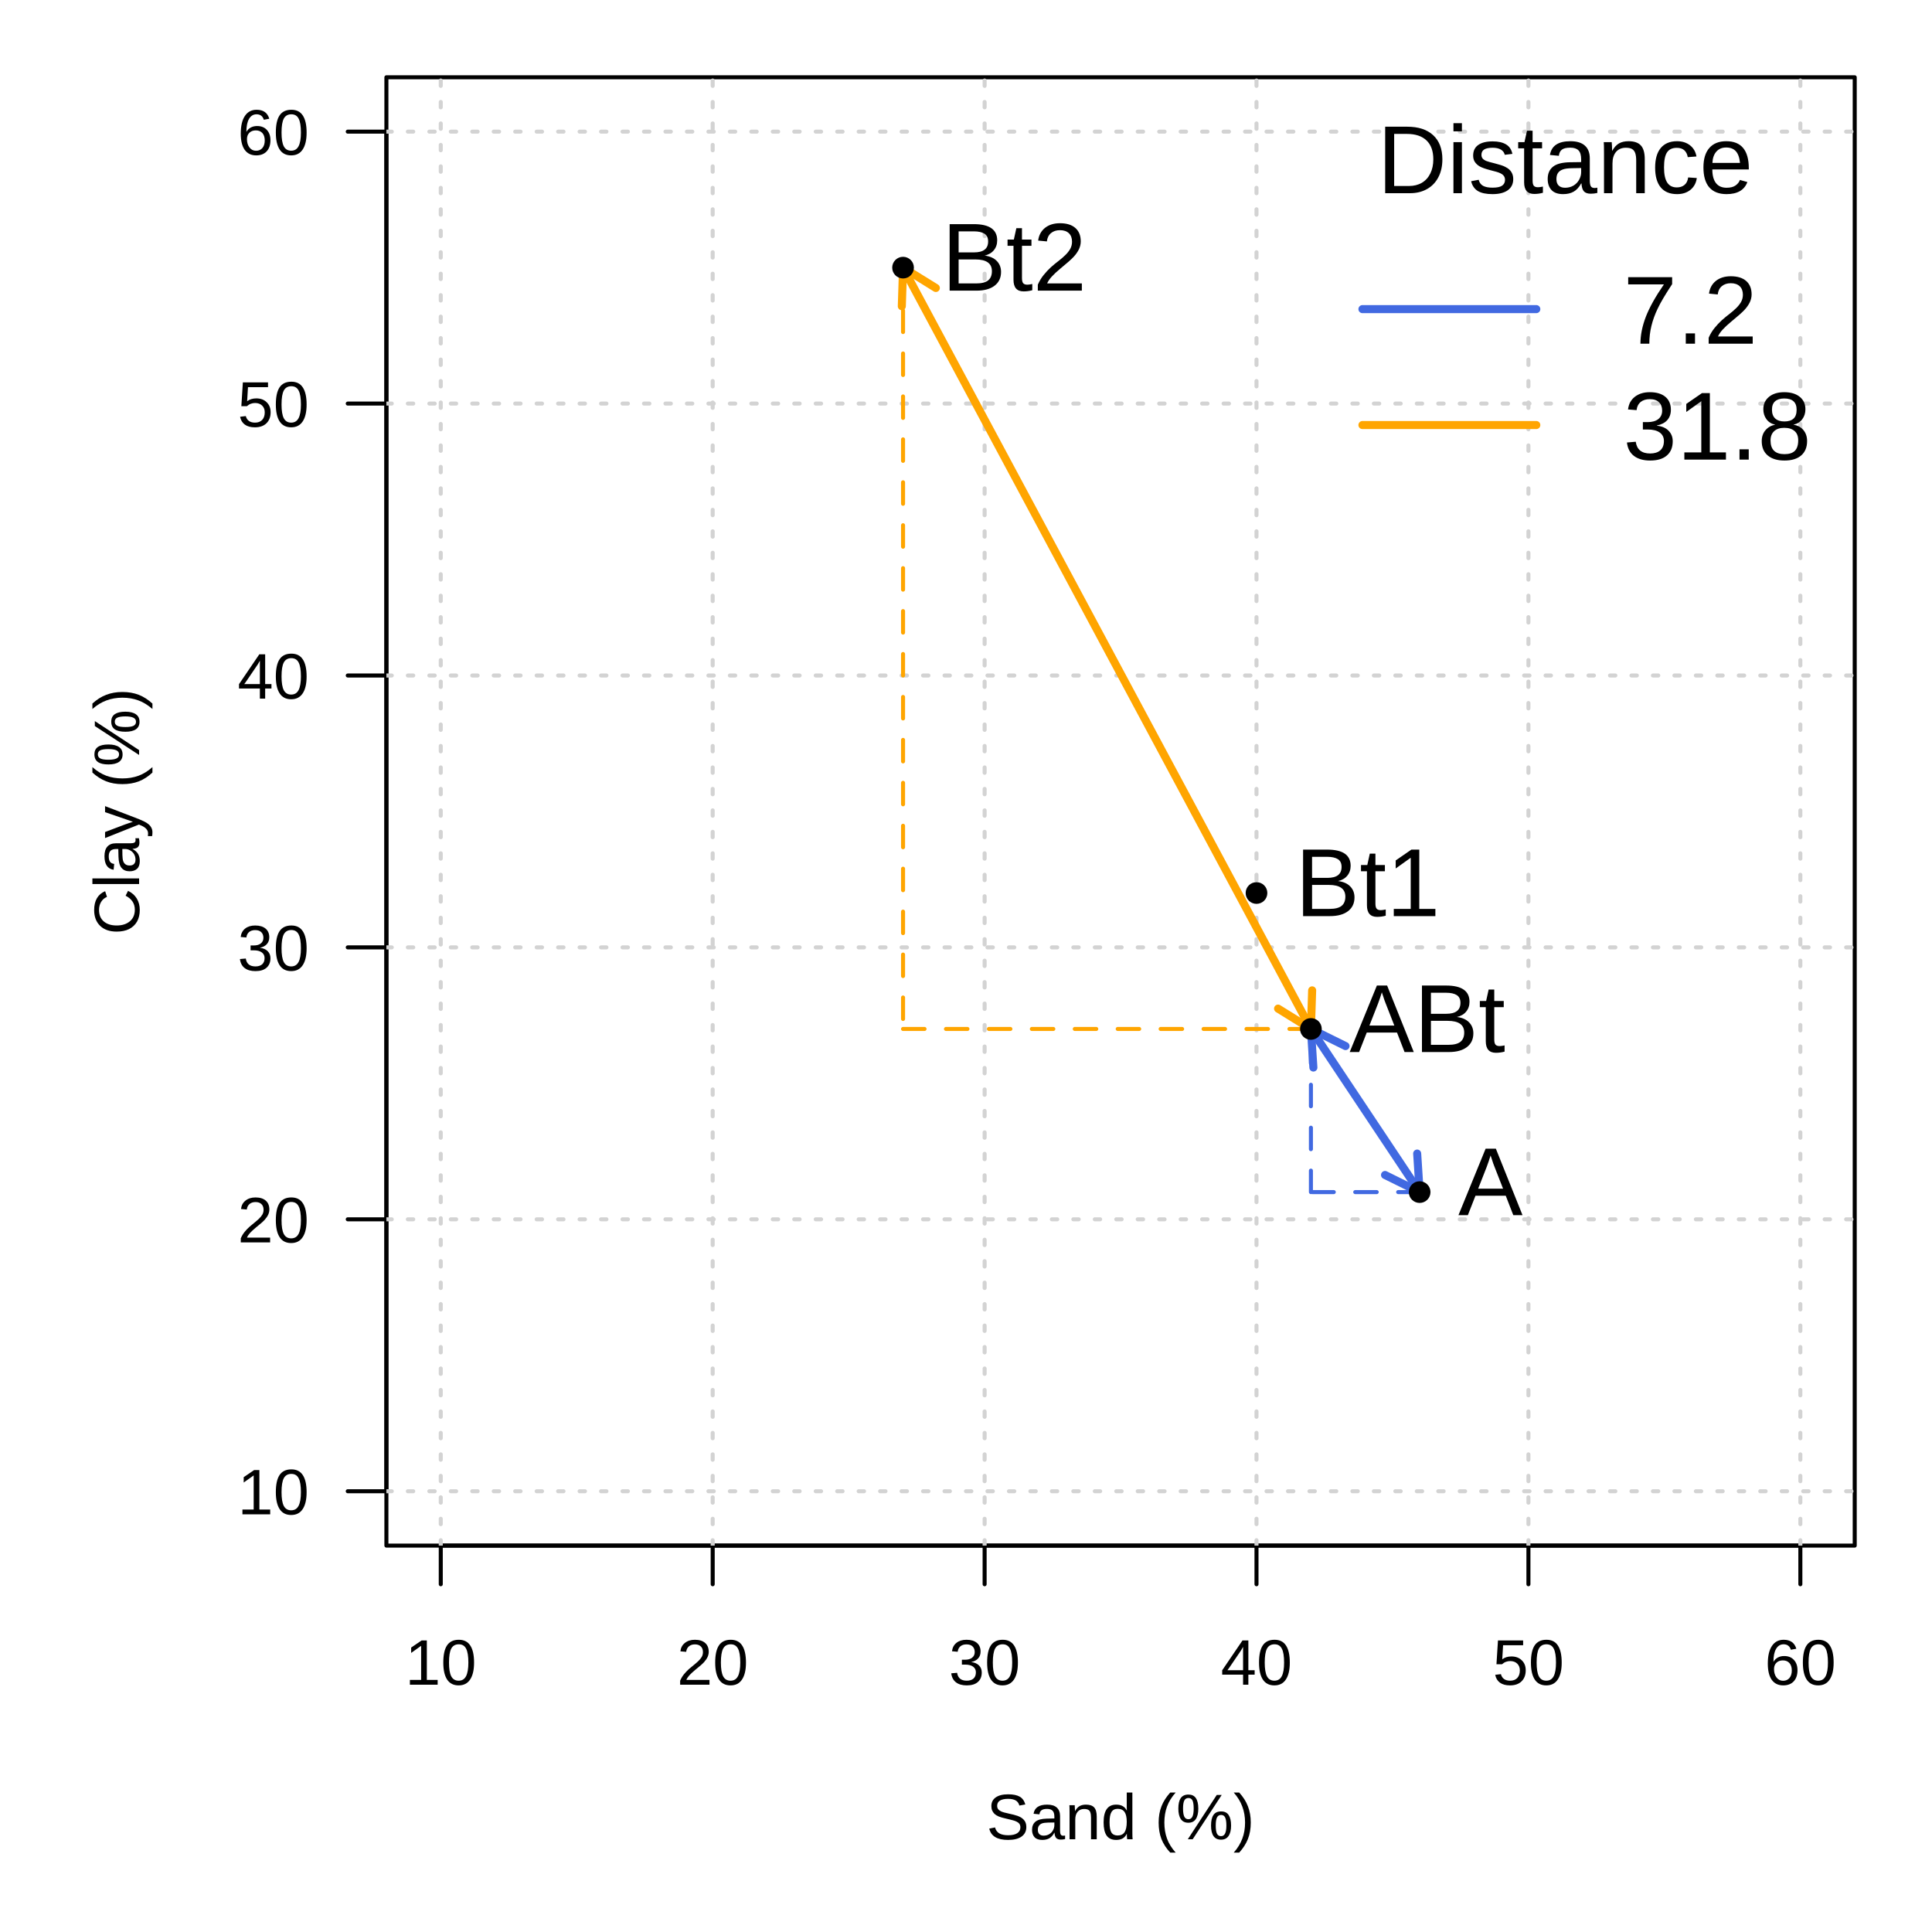
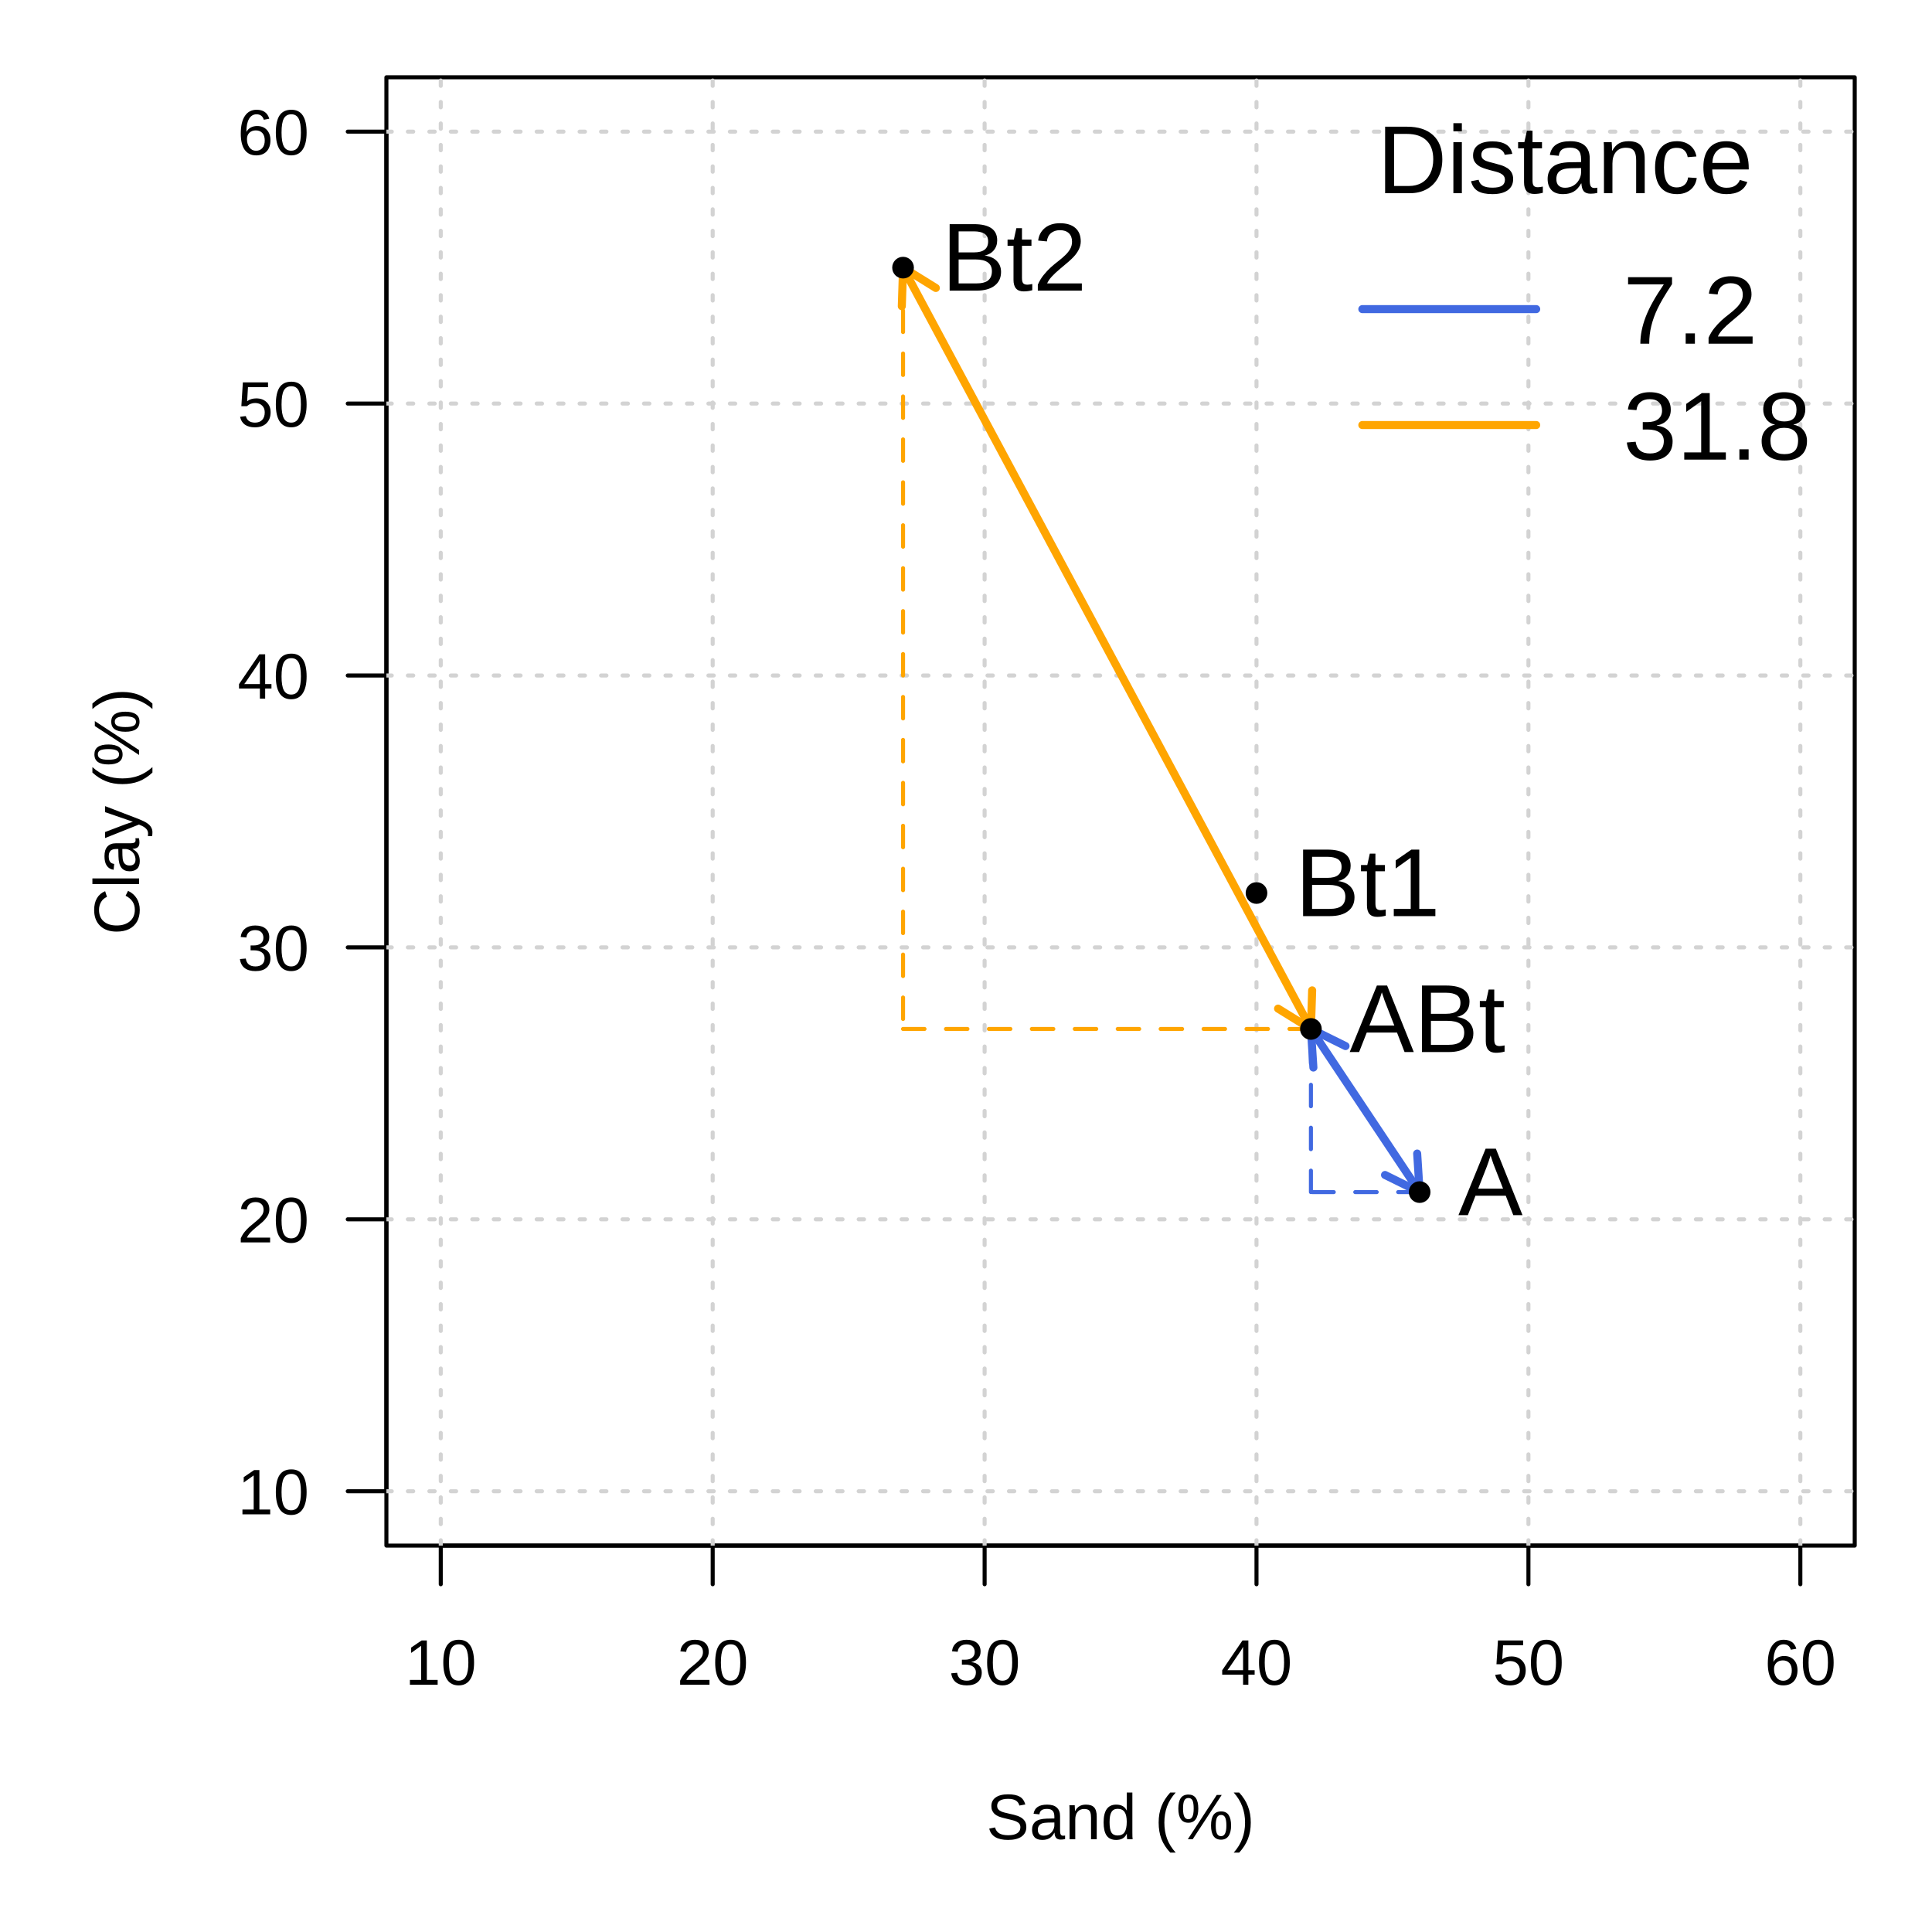
- <svg xmlns="http://www.w3.org/2000/svg" class="svglite" width="360.00pt" height="360.00pt" viewBox="0 0 360.00 360.00">
-   <defs>
-     <style type="text/css">
+ <svg xmlns="http://www.w3.org/2000/svg" width="360.00pt" height="360.00pt" viewBox="0 0 360.00 360.00">
+   <g class="svglite">
+     <defs>
+       <style type="text/css">
    .svglite line, .svglite polyline, .svglite polygon, .svglite path, .svglite rect, .svglite circle {
      fill: none;
      stroke: #000000;
      stroke-linecap: round;
      stroke-linejoin: round;
      stroke-miterlimit: 10.00;
    }
    .svglite text {
      white-space: pre;
    }
+     .svglite g.glyphgroup path {
+       fill: inherit;
+       stroke: none;
+     }
  </style>
-   </defs>
-   <rect width="100%" height="100%" style="stroke: none; fill: #FFFFFF;" />
-   <defs>
-     <clipPath id="cpMC4wMHwzNjAuMDB8MC4wMHwzNjAuMDA=">
-       <rect x="0.00" y="0.00" width="360.00" height="360.00" />
-     </clipPath>
-   </defs>
-   <g clip-path="url(#cpMC4wMHwzNjAuMDB8MC4wMHwzNjAuMDA=)">
-     <line x1="82.13" y1="288.00" x2="335.47" y2="288.00" style="stroke-width: 0.75;" />
-     <line x1="82.13" y1="288.00" x2="82.13" y2="295.20" style="stroke-width: 0.75;" />
-     <line x1="132.80" y1="288.00" x2="132.80" y2="295.20" style="stroke-width: 0.75;" />
-     <line x1="183.47" y1="288.00" x2="183.47" y2="295.20" style="stroke-width: 0.75;" />
-     <line x1="234.13" y1="288.00" x2="234.13" y2="295.20" style="stroke-width: 0.75;" />
-     <line x1="284.80" y1="288.00" x2="284.80" y2="295.20" style="stroke-width: 0.75;" />
-     <line x1="335.47" y1="288.00" x2="335.47" y2="295.20" style="stroke-width: 0.75;" />
-     <text x="82.13" y="313.92" text-anchor="middle" style="font-size: 12.00px; font-family: &quot;Arial&quot;;" textLength="13.35px" lengthAdjust="spacingAndGlyphs">10</text>
-     <text x="132.80" y="313.92" text-anchor="middle" style="font-size: 12.00px; font-family: &quot;Arial&quot;;" textLength="13.35px" lengthAdjust="spacingAndGlyphs">20</text>
-     <text x="183.47" y="313.92" text-anchor="middle" style="font-size: 12.00px; font-family: &quot;Arial&quot;;" textLength="13.35px" lengthAdjust="spacingAndGlyphs">30</text>
-     <text x="234.13" y="313.92" text-anchor="middle" style="font-size: 12.00px; font-family: &quot;Arial&quot;;" textLength="13.35px" lengthAdjust="spacingAndGlyphs">40</text>
-     <text x="284.80" y="313.92" text-anchor="middle" style="font-size: 12.00px; font-family: &quot;Arial&quot;;" textLength="13.35px" lengthAdjust="spacingAndGlyphs">50</text>
-     <text x="335.47" y="313.92" text-anchor="middle" style="font-size: 12.00px; font-family: &quot;Arial&quot;;" textLength="13.35px" lengthAdjust="spacingAndGlyphs">60</text>
-     <line x1="72.00" y1="277.87" x2="72.00" y2="24.53" style="stroke-width: 0.75;" />
-     <line x1="72.00" y1="277.87" x2="64.80" y2="277.87" style="stroke-width: 0.75;" />
-     <line x1="72.00" y1="227.20" x2="64.80" y2="227.20" style="stroke-width: 0.75;" />
-     <line x1="72.00" y1="176.53" x2="64.80" y2="176.53" style="stroke-width: 0.75;" />
-     <line x1="72.00" y1="125.87" x2="64.80" y2="125.87" style="stroke-width: 0.75;" />
-     <line x1="72.00" y1="75.20" x2="64.80" y2="75.20" style="stroke-width: 0.75;" />
-     <line x1="72.00" y1="24.53" x2="64.80" y2="24.53" style="stroke-width: 0.75;" />
-     <text x="57.60" y="282.17" text-anchor="end" style="font-size: 12.00px; font-family: &quot;Arial&quot;;" textLength="13.35px" lengthAdjust="spacingAndGlyphs">10</text>
-     <text x="57.60" y="231.50" text-anchor="end" style="font-size: 12.00px; font-family: &quot;Arial&quot;;" textLength="13.35px" lengthAdjust="spacingAndGlyphs">20</text>
-     <text x="57.60" y="180.83" text-anchor="end" style="font-size: 12.00px; font-family: &quot;Arial&quot;;" textLength="13.35px" lengthAdjust="spacingAndGlyphs">30</text>
-     <text x="57.60" y="130.17" text-anchor="end" style="font-size: 12.00px; font-family: &quot;Arial&quot;;" textLength="13.35px" lengthAdjust="spacingAndGlyphs">40</text>
-     <text x="57.60" y="79.50" text-anchor="end" style="font-size: 12.00px; font-family: &quot;Arial&quot;;" textLength="13.35px" lengthAdjust="spacingAndGlyphs">50</text>
-     <text x="57.60" y="28.83" text-anchor="end" style="font-size: 12.00px; font-family: &quot;Arial&quot;;" textLength="13.35px" lengthAdjust="spacingAndGlyphs">60</text>
-     <polygon points="72.00,288.00 345.60,288.00 345.60,14.40 72.00,14.40 " style="stroke-width: 0.75;" />
-     <text x="208.80" y="342.72" text-anchor="middle" style="font-size: 12.00px; font-family: &quot;Arial&quot;;" textLength="50.03px" lengthAdjust="spacingAndGlyphs">Sand (%)</text>
-     <text transform="translate(25.92,151.20) rotate(-90)" text-anchor="middle" style="font-size: 12.00px; font-family: &quot;Arial&quot;;" textLength="46.01px" lengthAdjust="spacingAndGlyphs">Clay (%)</text>
-   </g>
-   <defs>
-     <clipPath id="cpNzIuMDB8MzQ1LjYwfDE0LjQwfDI4OC4wMA==">
-       <rect x="72.00" y="14.40" width="273.60" height="273.60" />
-     </clipPath>
-   </defs>
-   <g clip-path="url(#cpNzIuMDB8MzQ1LjYwfDE0LjQwfDI4OC4wMA==)">
-     <line x1="72.00" y1="277.87" x2="345.60" y2="277.87" style="stroke-width: 0.75; stroke: #D3D3D3; stroke-dasharray: 1.00,3.00;" />
-     <line x1="72.00" y1="227.20" x2="345.60" y2="227.20" style="stroke-width: 0.75; stroke: #D3D3D3; stroke-dasharray: 1.00,3.00;" />
-     <line x1="72.00" y1="176.53" x2="345.60" y2="176.53" style="stroke-width: 0.75; stroke: #D3D3D3; stroke-dasharray: 1.00,3.00;" />
-     <line x1="72.00" y1="125.87" x2="345.60" y2="125.87" style="stroke-width: 0.75; stroke: #D3D3D3; stroke-dasharray: 1.00,3.00;" />
-     <line x1="72.00" y1="75.20" x2="345.60" y2="75.20" style="stroke-width: 0.75; stroke: #D3D3D3; stroke-dasharray: 1.00,3.00;" />
-     <line x1="72.00" y1="24.53" x2="345.60" y2="24.53" style="stroke-width: 0.75; stroke: #D3D3D3; stroke-dasharray: 1.00,3.00;" />
-     <line x1="82.13" y1="288.00" x2="82.13" y2="14.40" style="stroke-width: 0.75; stroke: #D3D3D3; stroke-dasharray: 1.00,3.00;" />
-     <line x1="132.80" y1="288.00" x2="132.80" y2="14.40" style="stroke-width: 0.75; stroke: #D3D3D3; stroke-dasharray: 1.00,3.00;" />
-     <line x1="183.47" y1="288.00" x2="183.47" y2="14.40" style="stroke-width: 0.75; stroke: #D3D3D3; stroke-dasharray: 1.00,3.00;" />
-     <line x1="234.13" y1="288.00" x2="234.13" y2="14.40" style="stroke-width: 0.75; stroke: #D3D3D3; stroke-dasharray: 1.00,3.00;" />
-     <line x1="284.80" y1="288.00" x2="284.80" y2="14.40" style="stroke-width: 0.75; stroke: #D3D3D3; stroke-dasharray: 1.00,3.00;" />
-     <line x1="335.47" y1="288.00" x2="335.47" y2="14.40" style="stroke-width: 0.75; stroke: #D3D3D3; stroke-dasharray: 1.00,3.00;" />
-     <line x1="264.53" y1="222.13" x2="244.27" y2="191.73" style="stroke-width: 1.50; stroke: #4169E1;" />
-     <polyline points="258.08,218.94 264.53,222.13 264.07,214.95 " style="stroke-width: 1.50; stroke: #4169E1;" />
-     <polyline points="250.72,194.92 244.27,191.73 244.73,198.92 " style="stroke-width: 1.50; stroke: #4169E1;" />
-     <line x1="168.27" y1="49.87" x2="244.27" y2="191.73" style="stroke-width: 1.50; stroke: #FFA500;" />
-     <polyline points="174.38,53.66 168.27,49.87 168.04,57.06 " style="stroke-width: 1.50; stroke: #FFA500;" />
-     <polyline points="238.15,187.94 244.27,191.73 244.50,184.54 " style="stroke-width: 1.50; stroke: #FFA500;" />
-     <line x1="168.27" y1="49.87" x2="168.27" y2="191.73" style="stroke-width: 0.75; stroke: #FFA500; stroke-dasharray: 4.00,4.00;" />
-     <line x1="168.27" y1="191.73" x2="244.27" y2="191.73" style="stroke-width: 0.75; stroke: #FFA500; stroke-dasharray: 4.00,4.00;" />
-     <line x1="264.53" y1="222.13" x2="244.27" y2="222.13" style="stroke-width: 0.75; stroke: #4169E1; stroke-dasharray: 4.00,4.00;" />
-     <line x1="244.27" y1="222.13" x2="244.27" y2="191.73" style="stroke-width: 0.75; stroke: #4169E1; stroke-dasharray: 4.00,4.00;" />
-     <line x1="253.87" y1="57.60" x2="286.27" y2="57.60" style="stroke-width: 1.50; stroke: #4169E1;" />
-     <line x1="253.87" y1="79.20" x2="286.27" y2="79.20" style="stroke-width: 1.50; stroke: #FFA500;" />
-     <text x="291.64" y="36.00" text-anchor="middle" style="font-size: 18.00px; font-family: &quot;Arial&quot;;" textLength="70.02px" lengthAdjust="spacingAndGlyphs">Distance</text>
-     <text x="302.47" y="64.04" style="font-size: 18.00px; font-family: &quot;Arial&quot;;" textLength="25.02px" lengthAdjust="spacingAndGlyphs">7.2</text>
-     <text x="302.47" y="85.64" style="font-size: 18.00px; font-family: &quot;Arial&quot;;" textLength="35.03px" lengthAdjust="spacingAndGlyphs">31.8</text>
-     <text x="271.73" y="226.43" style="font-size: 18.00px; font-family: &quot;Arial&quot;;" textLength="12.00px" lengthAdjust="spacingAndGlyphs">A</text>
-     <text x="251.47" y="196.03" style="font-size: 18.00px; font-family: &quot;Arial&quot;;" textLength="29.01px" lengthAdjust="spacingAndGlyphs">ABt</text>
-     <text x="241.33" y="170.70" style="font-size: 18.00px; font-family: &quot;Arial&quot;;" textLength="27.01px" lengthAdjust="spacingAndGlyphs">Bt1</text>
-     <text x="175.47" y="54.16" style="font-size: 18.00px; font-family: &quot;Arial&quot;;" textLength="27.01px" lengthAdjust="spacingAndGlyphs">Bt2</text>
-     <circle cx="264.53" cy="222.13" r="2.02" style="stroke-width: 0.75; stroke: none; fill: #000000;" />
-     <circle cx="244.27" cy="191.73" r="2.02" style="stroke-width: 0.75; stroke: none; fill: #000000;" />
-     <circle cx="234.13" cy="166.40" r="2.02" style="stroke-width: 0.75; stroke: none; fill: #000000;" />
-     <circle cx="168.27" cy="49.87" r="2.02" style="stroke-width: 0.75; stroke: none; fill: #000000;" />
+     </defs>
+     <rect width="100%" height="100%" style="stroke: none; fill: #FFFFFF;" />
+     <defs>
+       <clipPath id="cpMC4wMHwzNjAuMDB8MC4wMHwzNjAuMDA=">
+         <rect x="0.00" y="0.00" width="360.00" height="360.00" />
+       </clipPath>
+     </defs>
+     <g clip-path="url(#cpMC4wMHwzNjAuMDB8MC4wMHwzNjAuMDA=)">
+       <line x1="82.13" y1="288.00" x2="335.47" y2="288.00" style="stroke-width: 0.75;" />
+       <line x1="82.13" y1="288.00" x2="82.13" y2="295.20" style="stroke-width: 0.75;" />
+       <line x1="132.80" y1="288.00" x2="132.80" y2="295.20" style="stroke-width: 0.75;" />
+       <line x1="183.47" y1="288.00" x2="183.47" y2="295.20" style="stroke-width: 0.75;" />
+       <line x1="234.13" y1="288.00" x2="234.13" y2="295.20" style="stroke-width: 0.75;" />
+       <line x1="284.80" y1="288.00" x2="284.80" y2="295.20" style="stroke-width: 0.75;" />
+       <line x1="335.47" y1="288.00" x2="335.47" y2="295.20" style="stroke-width: 0.75;" />
+       <text x="82.13" y="313.92" text-anchor="middle" style="font-size: 12.00px; font-family: &quot;Arial&quot;;" textLength="13.34px" lengthAdjust="spacingAndGlyphs">10</text>
+       <text x="132.80" y="313.92" text-anchor="middle" style="font-size: 12.00px; font-family: &quot;Arial&quot;;" textLength="13.34px" lengthAdjust="spacingAndGlyphs">20</text>
+       <text x="183.47" y="313.92" text-anchor="middle" style="font-size: 12.00px; font-family: &quot;Arial&quot;;" textLength="13.34px" lengthAdjust="spacingAndGlyphs">30</text>
+       <text x="234.13" y="313.92" text-anchor="middle" style="font-size: 12.00px; font-family: &quot;Arial&quot;;" textLength="13.34px" lengthAdjust="spacingAndGlyphs">40</text>
+       <text x="284.80" y="313.92" text-anchor="middle" style="font-size: 12.00px; font-family: &quot;Arial&quot;;" textLength="13.34px" lengthAdjust="spacingAndGlyphs">50</text>
+       <text x="335.47" y="313.92" text-anchor="middle" style="font-size: 12.00px; font-family: &quot;Arial&quot;;" textLength="13.34px" lengthAdjust="spacingAndGlyphs">60</text>
+       <line x1="72.00" y1="277.87" x2="72.00" y2="24.53" style="stroke-width: 0.75;" />
+       <line x1="72.00" y1="277.87" x2="64.80" y2="277.87" style="stroke-width: 0.75;" />
+       <line x1="72.00" y1="227.20" x2="64.80" y2="227.20" style="stroke-width: 0.75;" />
+       <line x1="72.00" y1="176.53" x2="64.80" y2="176.53" style="stroke-width: 0.75;" />
+       <line x1="72.00" y1="125.87" x2="64.80" y2="125.87" style="stroke-width: 0.75;" />
+       <line x1="72.00" y1="75.20" x2="64.80" y2="75.20" style="stroke-width: 0.75;" />
+       <line x1="72.00" y1="24.53" x2="64.80" y2="24.53" style="stroke-width: 0.75;" />
+       <text x="57.60" y="282.17" text-anchor="end" style="font-size: 12.00px; font-family: &quot;Arial&quot;;" textLength="13.34px" lengthAdjust="spacingAndGlyphs">10</text>
+       <text x="57.60" y="231.50" text-anchor="end" style="font-size: 12.00px; font-family: &quot;Arial&quot;;" textLength="13.34px" lengthAdjust="spacingAndGlyphs">20</text>
+       <text x="57.60" y="180.83" text-anchor="end" style="font-size: 12.00px; font-family: &quot;Arial&quot;;" textLength="13.34px" lengthAdjust="spacingAndGlyphs">30</text>
+       <text x="57.60" y="130.17" text-anchor="end" style="font-size: 12.00px; font-family: &quot;Arial&quot;;" textLength="13.34px" lengthAdjust="spacingAndGlyphs">40</text>
+       <text x="57.60" y="79.50" text-anchor="end" style="font-size: 12.00px; font-family: &quot;Arial&quot;;" textLength="13.34px" lengthAdjust="spacingAndGlyphs">50</text>
+       <text x="57.60" y="28.83" text-anchor="end" style="font-size: 12.00px; font-family: &quot;Arial&quot;;" textLength="13.34px" lengthAdjust="spacingAndGlyphs">60</text>
+       <polygon points="72.00,288.00 345.60,288.00 345.60,14.40 72.00,14.40 " style="stroke-width: 0.75;" />
+       <text x="208.80" y="342.72" text-anchor="middle" style="font-size: 12.00px; font-family: &quot;Arial&quot;;" textLength="50.02px" lengthAdjust="spacingAndGlyphs">Sand (%)</text>
+       <text transform="translate(25.92,151.20) rotate(-90)" text-anchor="middle" style="font-size: 12.00px; font-family: &quot;Arial&quot;;" textLength="46.02px" lengthAdjust="spacingAndGlyphs">Clay (%)</text>
+     </g>
+     <defs>
+       <clipPath id="cpNzIuMDB8MzQ1LjYwfDE0LjQwfDI4OC4wMA==">
+         <rect x="72.00" y="14.40" width="273.60" height="273.60" />
+       </clipPath>
+     </defs>
+     <g clip-path="url(#cpNzIuMDB8MzQ1LjYwfDE0LjQwfDI4OC4wMA==)">
+       <line x1="72.00" y1="277.87" x2="345.60" y2="277.87" style="stroke-width: 0.75; stroke: #D3D3D3; stroke-dasharray: 1.00,3.00;" />
+       <line x1="72.00" y1="227.20" x2="345.60" y2="227.20" style="stroke-width: 0.75; stroke: #D3D3D3; stroke-dasharray: 1.00,3.00;" />
+       <line x1="72.00" y1="176.53" x2="345.60" y2="176.53" style="stroke-width: 0.75; stroke: #D3D3D3; stroke-dasharray: 1.00,3.00;" />
+       <line x1="72.00" y1="125.87" x2="345.60" y2="125.87" style="stroke-width: 0.75; stroke: #D3D3D3; stroke-dasharray: 1.00,3.00;" />
+       <line x1="72.00" y1="75.20" x2="345.60" y2="75.20" style="stroke-width: 0.75; stroke: #D3D3D3; stroke-dasharray: 1.00,3.00;" />
+       <line x1="72.00" y1="24.53" x2="345.60" y2="24.53" style="stroke-width: 0.75; stroke: #D3D3D3; stroke-dasharray: 1.00,3.00;" />
+       <line x1="82.13" y1="288.00" x2="82.13" y2="14.40" style="stroke-width: 0.75; stroke: #D3D3D3; stroke-dasharray: 1.00,3.00;" />
+       <line x1="132.80" y1="288.00" x2="132.80" y2="14.40" style="stroke-width: 0.75; stroke: #D3D3D3; stroke-dasharray: 1.00,3.00;" />
+       <line x1="183.47" y1="288.00" x2="183.47" y2="14.40" style="stroke-width: 0.75; stroke: #D3D3D3; stroke-dasharray: 1.00,3.00;" />
+       <line x1="234.13" y1="288.00" x2="234.13" y2="14.40" style="stroke-width: 0.75; stroke: #D3D3D3; stroke-dasharray: 1.00,3.00;" />
+       <line x1="284.80" y1="288.00" x2="284.80" y2="14.40" style="stroke-width: 0.75; stroke: #D3D3D3; stroke-dasharray: 1.00,3.00;" />
+       <line x1="335.47" y1="288.00" x2="335.47" y2="14.40" style="stroke-width: 0.75; stroke: #D3D3D3; stroke-dasharray: 1.00,3.00;" />
+       <line x1="264.53" y1="222.13" x2="244.27" y2="191.73" style="stroke-width: 1.50; stroke: #4169E1;" />
+       <polyline points="258.08,218.94 264.53,222.13 264.07,214.95 " style="stroke-width: 1.50; stroke: #4169E1;" />
+       <polyline points="250.72,194.92 244.27,191.73 244.73,198.92 " style="stroke-width: 1.50; stroke: #4169E1;" />
+       <line x1="168.27" y1="49.87" x2="244.27" y2="191.73" style="stroke-width: 1.50; stroke: #FFA500;" />
+       <polyline points="174.38,53.66 168.27,49.87 168.04,57.06 " style="stroke-width: 1.50; stroke: #FFA500;" />
+       <polyline points="238.15,187.94 244.27,191.73 244.50,184.54 " style="stroke-width: 1.50; stroke: #FFA500;" />
+       <line x1="168.27" y1="49.87" x2="168.27" y2="191.73" style="stroke-width: 0.75; stroke: #FFA500; stroke-dasharray: 4.00,4.00;" />
+       <line x1="168.27" y1="191.73" x2="244.27" y2="191.73" style="stroke-width: 0.75; stroke: #FFA500; stroke-dasharray: 4.00,4.00;" />
+       <line x1="264.53" y1="222.13" x2="244.27" y2="222.13" style="stroke-width: 0.75; stroke: #4169E1; stroke-dasharray: 4.00,4.00;" />
+       <line x1="244.27" y1="222.13" x2="244.27" y2="191.73" style="stroke-width: 0.75; stroke: #4169E1; stroke-dasharray: 4.00,4.00;" />
+       <line x1="253.85" y1="57.60" x2="286.25" y2="57.60" style="stroke-width: 1.50; stroke: #4169E1;" />
+       <line x1="253.85" y1="79.20" x2="286.25" y2="79.20" style="stroke-width: 1.50; stroke: #FFA500;" />
+       <text x="291.63" y="36.00" text-anchor="middle" style="font-size: 18.00px; font-family: &quot;Arial&quot;;" textLength="70.05px" lengthAdjust="spacingAndGlyphs">Distance</text>
+       <text x="302.45" y="64.04" style="font-size: 18.00px; font-family: &quot;Arial&quot;;" textLength="25.03px" lengthAdjust="spacingAndGlyphs">7.2</text>
+       <text x="302.45" y="85.64" style="font-size: 18.00px; font-family: &quot;Arial&quot;;" textLength="35.05px" lengthAdjust="spacingAndGlyphs">31.8</text>
+       <text x="271.73" y="226.43" style="font-size: 18.00px; font-family: &quot;Arial&quot;;" textLength="12.00px" lengthAdjust="spacingAndGlyphs">A</text>
+       <text x="251.47" y="196.03" style="font-size: 18.00px; font-family: &quot;Arial&quot;;" textLength="29.00px" lengthAdjust="spacingAndGlyphs">ABt</text>
+       <text x="241.33" y="170.70" style="font-size: 18.00px; font-family: &quot;Arial&quot;;" textLength="27.02px" lengthAdjust="spacingAndGlyphs">Bt1</text>
+       <text x="175.47" y="54.16" style="font-size: 18.00px; font-family: &quot;Arial&quot;;" textLength="27.02px" lengthAdjust="spacingAndGlyphs">Bt2</text>
+       <circle cx="264.53" cy="222.13" r="2.02" style="stroke-width: 0.75; stroke: none; fill: #000000;" />
+       <circle cx="244.27" cy="191.73" r="2.02" style="stroke-width: 0.75; stroke: none; fill: #000000;" />
+       <circle cx="234.13" cy="166.40" r="2.02" style="stroke-width: 0.75; stroke: none; fill: #000000;" />
+       <circle cx="168.27" cy="49.87" r="2.02" style="stroke-width: 0.75; stroke: none; fill: #000000;" />
+     </g>
  </g>
</svg>
